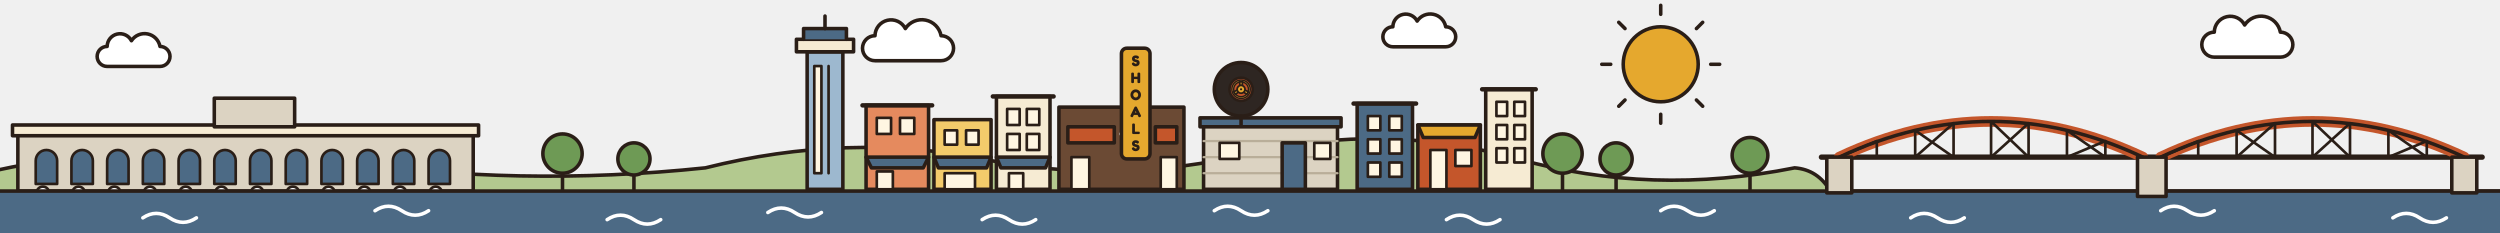
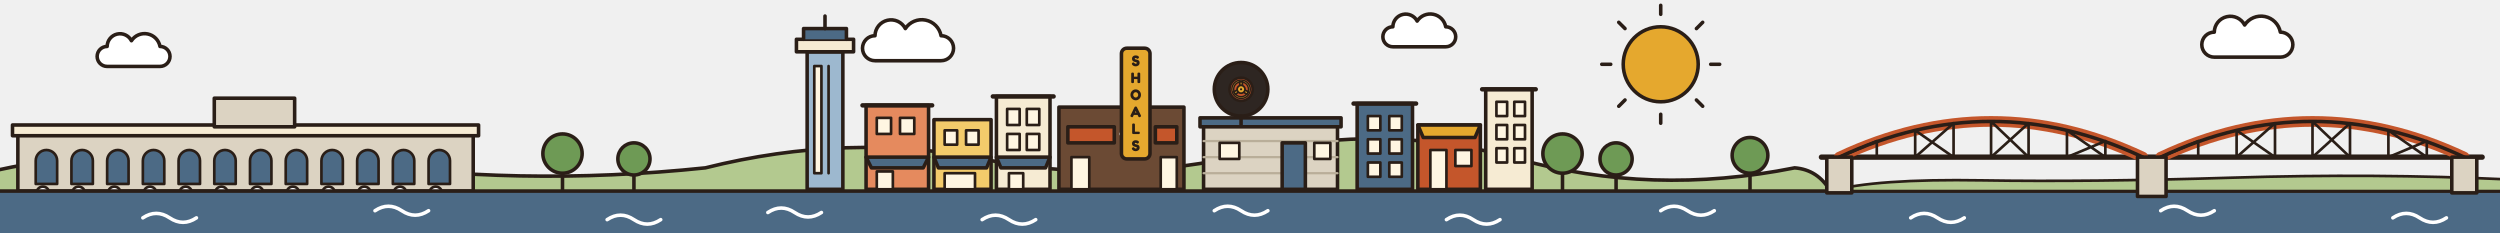
<svg xmlns="http://www.w3.org/2000/svg" viewBox="-800 0 2800 260" role="img" aria-label="Cartoon Florence and Muscle Shoals, Alabama skyline: the riverfront tower, Court Street storefronts, the Shoals theater sign, a cinder-block recording studio, Wilson Dam, the O’Neal Bridge and the Tennessee River">
  <g stroke="#2A1E17" stroke-width="4" stroke-linejoin="round" stroke-linecap="round">
    <path d="M1116 72L1126 72M1100 112L1107 119M1060 128L1060 138M1020 112L1013 119M1004 72L994 72M1020 32L1013 25M1060 16L1060 6M1100 32L1107 25" fill="none" />
    <circle cx="1060" cy="72" r="42" fill="#E5A82E" />
    <path transform="translate(180 40) scale(1)" d="M0 0a18 18 0 0 1 34-8a22 22 0 0 1 40 8a14 14 0 0 1 0 28h-74a14 14 0 0 1 0-28z" fill="#FFFFFF" vector-effect="non-scaling-stroke" />
    <path transform="translate(1680 36) scale(1)" d="M0 0a18 18 0 0 1 34-8a22 22 0 0 1 40 8a14 14 0 0 1 0 28h-74a14 14 0 0 1 0-28z" fill="#FFFFFF" vector-effect="non-scaling-stroke" />
    <path transform="translate(-680 52) scale(0.8)" d="M0 0a18 18 0 0 1 34-8a22 22 0 0 1 40 8a14 14 0 0 1 0 28h-74a14 14 0 0 1 0-28z" fill="#FFFFFF" vector-effect="non-scaling-stroke" />
    <path transform="translate(760 30) scale(0.8)" d="M0 0a18 18 0 0 1 34-8a22 22 0 0 1 40 8a14 14 0 0 1 0 28h-74a14 14 0 0 1 0-28z" fill="#FFFFFF" vector-effect="non-scaling-stroke" />
    <path d="M-810 192Q-620 150 -420 180T-10 188Q150 148 300 178T600 172T900 178T1210 188Q1236 190 1250 214H2010V216H-810Z" fill="#B3C98F" />
    <rect x="-780" y="150" width="510" height="64" fill="#DCD3C2" />
    <rect x="-786" y="140" width="522" height="12" fill="#F6EBD3" />
    <rect x="-560" y="110" width="90" height="32" fill="#DCD3C2" />
    <path d="M-760 206v-26a12 12 0 0 1 24 0v26z" fill="#4C6A85" stroke-width="3" />
    <path d="M-720 206v-26a12 12 0 0 1 24 0v26z" fill="#4C6A85" stroke-width="3" />
    <path d="M-680 206v-26a12 12 0 0 1 24 0v26z" fill="#4C6A85" stroke-width="3" />
    <path d="M-640 206v-26a12 12 0 0 1 24 0v26z" fill="#4C6A85" stroke-width="3" />
    <path d="M-600 206v-26a12 12 0 0 1 24 0v26z" fill="#4C6A85" stroke-width="3" />
    <path d="M-560 206v-26a12 12 0 0 1 24 0v26z" fill="#4C6A85" stroke-width="3" />
    <path d="M-520 206v-26a12 12 0 0 1 24 0v26z" fill="#4C6A85" stroke-width="3" />
    <path d="M-480 206v-26a12 12 0 0 1 24 0v26z" fill="#4C6A85" stroke-width="3" />
    <path d="M-440 206v-26a12 12 0 0 1 24 0v26z" fill="#4C6A85" stroke-width="3" />
    <path d="M-400 206v-26a12 12 0 0 1 24 0v26z" fill="#4C6A85" stroke-width="3" />
    <path d="M-360 206v-26a12 12 0 0 1 24 0v26z" fill="#4C6A85" stroke-width="3" />
    <path d="M-320 206v-26a12 12 0 0 1 24 0v26z" fill="#4C6A85" stroke-width="3" />
    <circle cx="-752" cy="216" r="7" fill="#FFFFFF" stroke-width="3" />
    <circle cx="-712" cy="216" r="7" fill="#FFFFFF" stroke-width="3" />
    <circle cx="-672" cy="216" r="7" fill="#FFFFFF" stroke-width="3" />
    <circle cx="-632" cy="216" r="7" fill="#FFFFFF" stroke-width="3" />
    <circle cx="-592" cy="216" r="7" fill="#FFFFFF" stroke-width="3" />
    <circle cx="-552" cy="216" r="7" fill="#FFFFFF" stroke-width="3" />
    <circle cx="-512" cy="216" r="7" fill="#FFFFFF" stroke-width="3" />
    <circle cx="-472" cy="216" r="7" fill="#FFFFFF" stroke-width="3" />
    <circle cx="-432" cy="216" r="7" fill="#FFFFFF" stroke-width="3" />
    <circle cx="-392" cy="216" r="7" fill="#FFFFFF" stroke-width="3" />
    <circle cx="-352" cy="216" r="7" fill="#FFFFFF" stroke-width="3" />
    <circle cx="-312" cy="216" r="7" fill="#FFFFFF" stroke-width="3" />
    <path d="M-170 212v-18" fill="none" />
    <circle cx="-170" cy="172" r="22" fill="#6E9A55" />
    <path d="M-90 212v-16" fill="none" />
    <circle cx="-90" cy="178" r="18" fill="#6E9A55" />
    <rect x="104" y="58" width="40" height="154" fill="#9DB8CF" />
    <path d="M92 58h64v-14h-64z" fill="#F6EBD3" />
    <path d="M100 44v-12h48v12" fill="#4C6A85" />
    <path d="M124 32v-14" fill="none" />
    <g fill="#FFF6E2" stroke-width="3">
      <rect x="112" y="74" width="8" height="120" />
    </g>
    <path d="M128 74v120" fill="none" stroke-width="3" />
    <rect x="170" y="118" width="70" height="94" fill="#E58A5E" />
    <rect x="246" y="134" width="64" height="78" fill="#F3CB6B" />
    <rect x="316" y="108" width="60" height="104" fill="#F6EBD3" />
    <path d="M166 118h78M312 108h68" fill="none" stroke-width="5" />
    <g fill="#FFF6E2" stroke-width="3">
      <rect x="182" y="132" width="16" height="18" />
      <rect x="208" y="132" width="16" height="18" />
      <rect x="258" y="146" width="14" height="16" />
      <rect x="282" y="146" width="14" height="16" />
      <rect x="328" y="122" width="14" height="18" />
      <rect x="350" y="122" width="14" height="18" />
      <rect x="328" y="150" width="14" height="18" />
      <rect x="350" y="150" width="14" height="18" />
    </g>
    <path d="M170 176h70l-6 12h-58zM246 176h64l-5 12h-54zM316 176h60l-5 12h-50z" fill="#4C6A85" />
    <g fill="#FFF6E2" stroke-width="3">
      <rect x="182" y="192" width="18" height="20" />
      <rect x="258" y="194" width="34" height="18" />
      <rect x="330" y="194" width="16" height="18" />
    </g>
    <rect x="386" y="120" width="140" height="92" fill="#6B4A34" />
    <g fill="#FFFFFF" stroke="none">
      <circle cx="436" cy="150" r="2.4" />
      <circle cx="446" cy="150" r="2.4" />
      <circle cx="456" cy="150" r="2.4" />
      <circle cx="466" cy="150" r="2.4" />
      <circle cx="476" cy="150" r="2.4" />
      <circle cx="486" cy="150" r="2.4" />
      <circle cx="496" cy="150" r="2.4" />
      <circle cx="506" cy="150" r="2.4" />
    </g>
    <rect x="456" y="54" width="32" height="124" rx="6" fill="#E5A82E" />
    <path d="M472 74.32Q470.96 74.32 470.24 74.07Q469.52 73.81 469.06 73.46Q468.6 73.12 468.36 72.83Q468.12 72.54 468.07 72.47Q467.73 72.05 467.66 71.7Q467.58 71.36 467.76 71.03Q467.94 70.69 468.36 70.28Q468.75 69.9 469.13 69.86Q469.5 69.82 469.87 70.02Q470.23 70.23 470.57 70.62Q470.98 71.08 471.27 71.24Q471.56 71.4 471.93 71.4Q472.39 71.4 472.68 71.29Q472.97 71.18 473.11 70.95Q473.24 70.72 473.24 70.36Q473.24 70.07 472.95 69.91Q472.66 69.75 472.2 69.63Q471.73 69.51 471.15 69.37Q470.57 69.22 470.01 68.98Q469.67 68.85 469.35 68.65Q469.02 68.44 468.74 68.18Q468.46 67.91 468.26 67.55Q468.06 67.18 467.95 66.72Q467.83 66.27 467.83 65.69Q467.83 64.65 468.35 63.83Q468.87 63.02 469.78 62.54Q470.69 62.07 471.85 62.07Q472.68 62.07 473.27 62.2Q473.87 62.34 474.25 62.53Q474.63 62.71 474.84 62.87Q475.04 63.03 475.09 63.09Q475.65 63.6 475.71 63.96Q475.76 64.33 475.3 65.01Q474.79 65.74 474.29 65.83Q473.8 65.92 473.16 65.52Q473.02 65.41 472.88 65.29Q472.75 65.16 472.52 65.07Q472.29 64.97 471.83 64.97Q471.66 64.97 471.49 65.03Q471.32 65.09 471.2 65.19Q471.08 65.28 471.01 65.41Q470.93 65.55 470.93 65.7Q470.93 66.06 471.2 66.26Q471.47 66.45 471.92 66.55Q472.37 66.66 472.92 66.76Q473.46 66.86 474.02 67.03Q474.48 67.18 474.91 67.42Q475.33 67.66 475.65 68.03Q475.98 68.41 476.17 68.96Q476.37 69.51 476.37 70.31Q476.37 71.42 475.94 72.19Q475.52 72.96 474.85 73.43Q474.18 73.9 473.42 74.11Q472.66 74.32 472 74.32Z" fill="#2A1E17" stroke="none" />
    <path d="M475.49 93.14Q474.72 93.14 474.4 92.91Q474.07 92.68 474.01 92.31Q473.94 91.95 473.94 91.57V82.8Q473.94 82.43 474.01 82.07Q474.07 81.71 474.4 81.48Q474.72 81.25 475.5 81.25Q476.28 81.25 476.6 81.48Q476.91 81.71 476.98 82.07Q477.05 82.43 477.05 82.82V91.59Q477.05 91.96 476.98 92.32Q476.91 92.68 476.59 92.91Q476.27 93.14 475.49 93.14ZM468.5 93.14Q467.73 93.14 467.41 92.91Q467.09 92.68 467.02 92.31Q466.95 91.95 466.95 91.57V82.8Q466.95 82.43 467.02 82.07Q467.09 81.71 467.41 81.48Q467.73 81.25 468.52 81.25Q469.3 81.25 469.61 81.48Q469.93 81.71 469.99 82.07Q470.06 82.43 470.06 82.82V91.59Q470.06 91.96 469.99 92.32Q469.93 92.68 469.6 92.91Q469.28 93.14 468.5 93.14ZM469.79 88.53V85.88H474.21V88.53Z" fill="#2A1E17" stroke="none" />
    <path d="M472.08 112.34Q470.84 112.34 469.76 111.87Q468.68 111.41 467.86 110.57Q467.04 109.74 466.58 108.64Q466.11 107.55 466.11 106.31Q466.11 105.01 466.56 103.89Q467.01 102.77 467.81 101.92Q468.61 101.07 469.67 100.59Q470.73 100.12 471.94 100.12Q473.18 100.12 474.26 100.58Q475.34 101.05 476.16 101.88Q476.97 102.72 477.43 103.83Q477.89 104.94 477.89 106.24Q477.89 107.5 477.44 108.6Q476.99 109.7 476.18 110.55Q475.37 111.39 474.33 111.86Q473.28 112.34 472.08 112.34ZM471.99 109.23Q472.57 109.23 473.08 109Q473.59 108.77 473.97 108.37Q474.35 107.97 474.57 107.42Q474.78 106.87 474.78 106.24Q474.78 105.61 474.56 105.06Q474.34 104.52 473.96 104.1Q473.57 103.69 473.07 103.46Q472.57 103.23 472.01 103.23Q471.43 103.23 470.93 103.46Q470.43 103.69 470.05 104.1Q469.66 104.52 469.44 105.06Q469.22 105.61 469.22 106.24Q469.22 106.85 469.44 107.39Q469.66 107.94 470.05 108.35Q470.43 108.77 470.93 109Q471.43 109.23 471.99 109.23Z" fill="#2A1E17" stroke="none" />
    <path d="M477.69 128.99Q477.94 129.5 477.96 129.86Q477.98 130.22 477.74 130.49Q477.5 130.76 476.97 131.03Q476.16 131.43 475.71 131.28Q475.27 131.14 474.88 130.3L471.99 124.39L469.14 130.32Q468.73 131.12 468.29 131.26Q467.84 131.41 467.04 131.02Q466.52 130.76 466.27 130.49Q466.02 130.22 466.04 129.86Q466.06 129.5 466.31 128.99L470.58 120.15Q470.78 119.75 471.18 119.5Q471.58 119.25 472.01 119.25Q472.31 119.25 472.58 119.36Q472.84 119.47 473.06 119.68Q473.28 119.88 473.42 120.17ZM469.31 128.69 470.6 126.04H473.4L474.69 128.69Z" fill="#2A1E17" stroke="none" />
    <path d="M469.56 150.15Q468.8 150.15 468.47 149.92Q468.15 149.69 468.08 149.33Q468.01 148.96 468.01 148.59V139.8Q468.01 139.43 468.08 139.07Q468.15 138.71 468.47 138.48Q468.8 138.25 469.58 138.25Q470.36 138.25 470.67 138.48Q470.99 138.71 471.06 139.07Q471.12 139.43 471.12 139.82V147.5H475.27Q475.6 147.5 475.89 147.55Q476.19 147.6 476.39 147.88Q476.58 148.16 476.58 148.83Q476.58 149.47 476.38 149.75Q476.17 150.03 475.88 150.09Q475.58 150.15 475.26 150.15Z" fill="#2A1E17" stroke="none" />
    <path d="M472 169.32Q470.96 169.32 470.24 169.07Q469.52 168.81 469.06 168.46Q468.6 168.12 468.36 167.83Q468.12 167.54 468.07 167.47Q467.73 167.04 467.66 166.7Q467.58 166.37 467.76 166.03Q467.94 165.69 468.36 165.28Q468.75 164.9 469.13 164.86Q469.5 164.82 469.87 165.02Q470.23 165.23 470.57 165.62Q470.98 166.08 471.27 166.24Q471.56 166.4 471.93 166.4Q472.39 166.4 472.68 166.29Q472.97 166.18 473.11 165.95Q473.24 165.72 473.24 165.36Q473.24 165.07 472.95 164.91Q472.66 164.75 472.2 164.63Q471.73 164.51 471.15 164.37Q470.57 164.22 470.01 163.99Q469.67 163.85 469.35 163.64Q469.02 163.44 468.74 163.18Q468.46 162.91 468.26 162.55Q468.06 162.18 467.95 161.72Q467.83 161.26 467.83 160.69Q467.83 159.65 468.35 158.83Q468.87 158.02 469.78 157.54Q470.69 157.07 471.85 157.07Q472.68 157.07 473.27 157.2Q473.87 157.34 474.25 157.52Q474.63 157.71 474.84 157.87Q475.04 158.03 475.09 158.09Q475.65 158.6 475.71 158.96Q475.76 159.33 475.3 160.01Q474.79 160.74 474.29 160.83Q473.8 160.93 473.16 160.52Q473.02 160.41 472.88 160.29Q472.75 160.16 472.52 160.07Q472.29 159.97 471.83 159.97Q471.66 159.97 471.49 160.03Q471.32 160.09 471.2 160.19Q471.08 160.28 471.01 160.41Q470.93 160.55 470.93 160.7Q470.93 161.06 471.2 161.26Q471.47 161.45 471.92 161.55Q472.37 161.66 472.92 161.76Q473.46 161.86 474.02 162.03Q474.48 162.18 474.91 162.42Q475.33 162.66 475.65 163.03Q475.98 163.41 476.17 163.96Q476.37 164.51 476.37 165.31Q476.37 166.42 475.94 167.19Q475.52 167.96 474.85 168.43Q474.18 168.9 473.42 169.11Q472.66 169.32 472 169.32Z" fill="#2A1E17" stroke="none" />
    <path d="M396 142h52v18h-52zM494 142h24v18h-24z" fill="#C4562B" />
    <g fill="#FFF6E2" stroke-width="3">
      <rect x="400" y="176" width="20" height="36" />
      <rect x="500" y="176" width="18" height="36" />
    </g>
    <rect x="548" y="140" width="150" height="72" fill="#DCD3C2" />
    <path d="M548 158H698M548 176H698M548 194H698" fill="none" stroke="#B9AE99" stroke-width="2.5" />
    <rect x="544" y="132" width="158" height="10" fill="#4C6A85" />
    <circle cx="590" cy="100" r="30" fill="#2E2622" />
    <circle cx="590" cy="100" r="13" fill="#C4562B" stroke-width="3" />
    <circle cx="590" cy="100" r="9.3" fill="none" stroke-width="3.6" />
    <circle cx="590" cy="100" r="9.3" fill="none" stroke="#E5A82E" stroke-width="0.4" />
    <path d="M588.7 96.0L588.3 91.6L591.7 91.6L591.3 96.0ZM594.1 100.8L598.2 102.7L596.4 105.7L592.8 103.1ZM587.2 103.1L583.6 105.7L581.8 102.7L585.9 100.8Z" fill="#E5A82E" stroke-width="2" />
    <circle cx="590" cy="100" r="4.4" fill="#E5A82E" stroke-width="2" />
    <circle cx="590" cy="100" r="1.2" fill="#2A1E17" stroke="none" />
    <path d="M590 130v10" fill="none" />
    <rect x="636" y="160" width="26" height="52" fill="#4C6A85" />
    <g fill="#FFF6E2" stroke-width="3">
      <rect x="566" y="160" width="22" height="18" />
      <rect x="672" y="160" width="18" height="18" />
    </g>
    <rect x="720" y="116" width="62" height="96" fill="#4C6A85" />
    <rect x="788" y="140" width="70" height="72" fill="#C4562B" />
    <rect x="864" y="100" width="52" height="112" fill="#F6EBD3" />
    <path d="M716 116h70M860 100h60" fill="none" stroke-width="5" />
    <path d="M788 140h70l-6 14h-58z" fill="#E5A82E" />
    <g fill="#FFF6E2" stroke-width="3">
      <rect x="732" y="130" width="14" height="16" />
      <rect x="756" y="130" width="14" height="16" />
      <rect x="732" y="156" width="14" height="16" />
      <rect x="756" y="156" width="14" height="16" />
      <rect x="732" y="182" width="14" height="16" />
      <rect x="756" y="182" width="14" height="16" />
      <rect x="802" y="168" width="18" height="44" />
      <rect x="830" y="168" width="18" height="18" />
      <rect x="876" y="114" width="12" height="16" />
      <rect x="896" y="114" width="12" height="16" />
      <rect x="876" y="140" width="12" height="16" />
      <rect x="896" y="140" width="12" height="16" />
      <rect x="876" y="166" width="12" height="16" />
      <rect x="896" y="166" width="12" height="16" />
    </g>
    <path d="M950 212v-18" fill="none" />
    <circle cx="950" cy="172" r="22" fill="#6E9A55" />
    <path d="M1010 212v-16" fill="none" />
    <circle cx="1010" cy="178" r="18" fill="#6E9A55" />
    <path d="M1160 212v-18" fill="none" />
    <circle cx="1160" cy="174" r="20" fill="#6E9A55" />
    <path d="M-810 214H2010V264H-810Z" fill="#4C6A85" />
    <path d="M60 238q15-10 30 0t30 0M300 246q15-10 30 0t30 0M560 236q15-10 30 0t30 0M820 246q15-10 30 0t30 0M1060 236q15-10 30 0t30 0M-640 244q15-10 30 0t30 0M-380 236q15-10 30 0t30 0M1340 244q15-10 30 0t30 0M1620 236q15-10 30 0t30 0M1880 244q15-10 30 0t30 0M-120 246q15-10 30 0t30 0" fill="none" stroke="#fff" stroke-width="4" />
+     <path d="M1250 214Q1300 200 1420 202T1700 199T2010 201V214Z" fill="#B3C98F" stroke-width="3" />
    <path d="M1240 176H1980" fill="none" stroke-width="6" />
    <path d="M1260 176Q1430.0 96 1600 176" fill="none" stroke="#C4562B" stroke-width="12" />
    <path d="M1260 176Q1430.0 96 1600 176" fill="none" stroke-width="4" />
    <path d="M1302 176V158M1260 176L1302 158M1345 176V146M1345 146L1388 176M1388 176V138M1345 176L1388 138M1430 176V136M1430 136L1472 176M1472 176V138M1430 176L1472 138M1515 176V146M1515 146L1558 176M1558 176V158M1515 176L1558 158" fill="none" stroke-width="3" />
    <path d="M1620 176Q1790.0 96 1960 176" fill="none" stroke="#C4562B" stroke-width="12" />
    <path d="M1620 176Q1790.0 96 1960 176" fill="none" stroke-width="4" />
    <path d="M1662 176V158M1620 176L1662 158M1705 176V146M1705 146L1748 176M1748 176V138M1705 176L1748 138M1790 176V136M1790 136L1832 176M1832 176V138M1790 176L1832 138M1875 176V146M1875 146L1918 176M1918 176V158M1875 176L1918 158" fill="none" stroke-width="3" />
    <rect x="1594" y="176" width="32" height="44" fill="#DCD3C2" />
    <rect x="1246" y="176" width="28" height="40" fill="#DCD3C2" />
    <rect x="1946" y="176" width="28" height="40" fill="#DCD3C2" />
  </g>
</svg>
